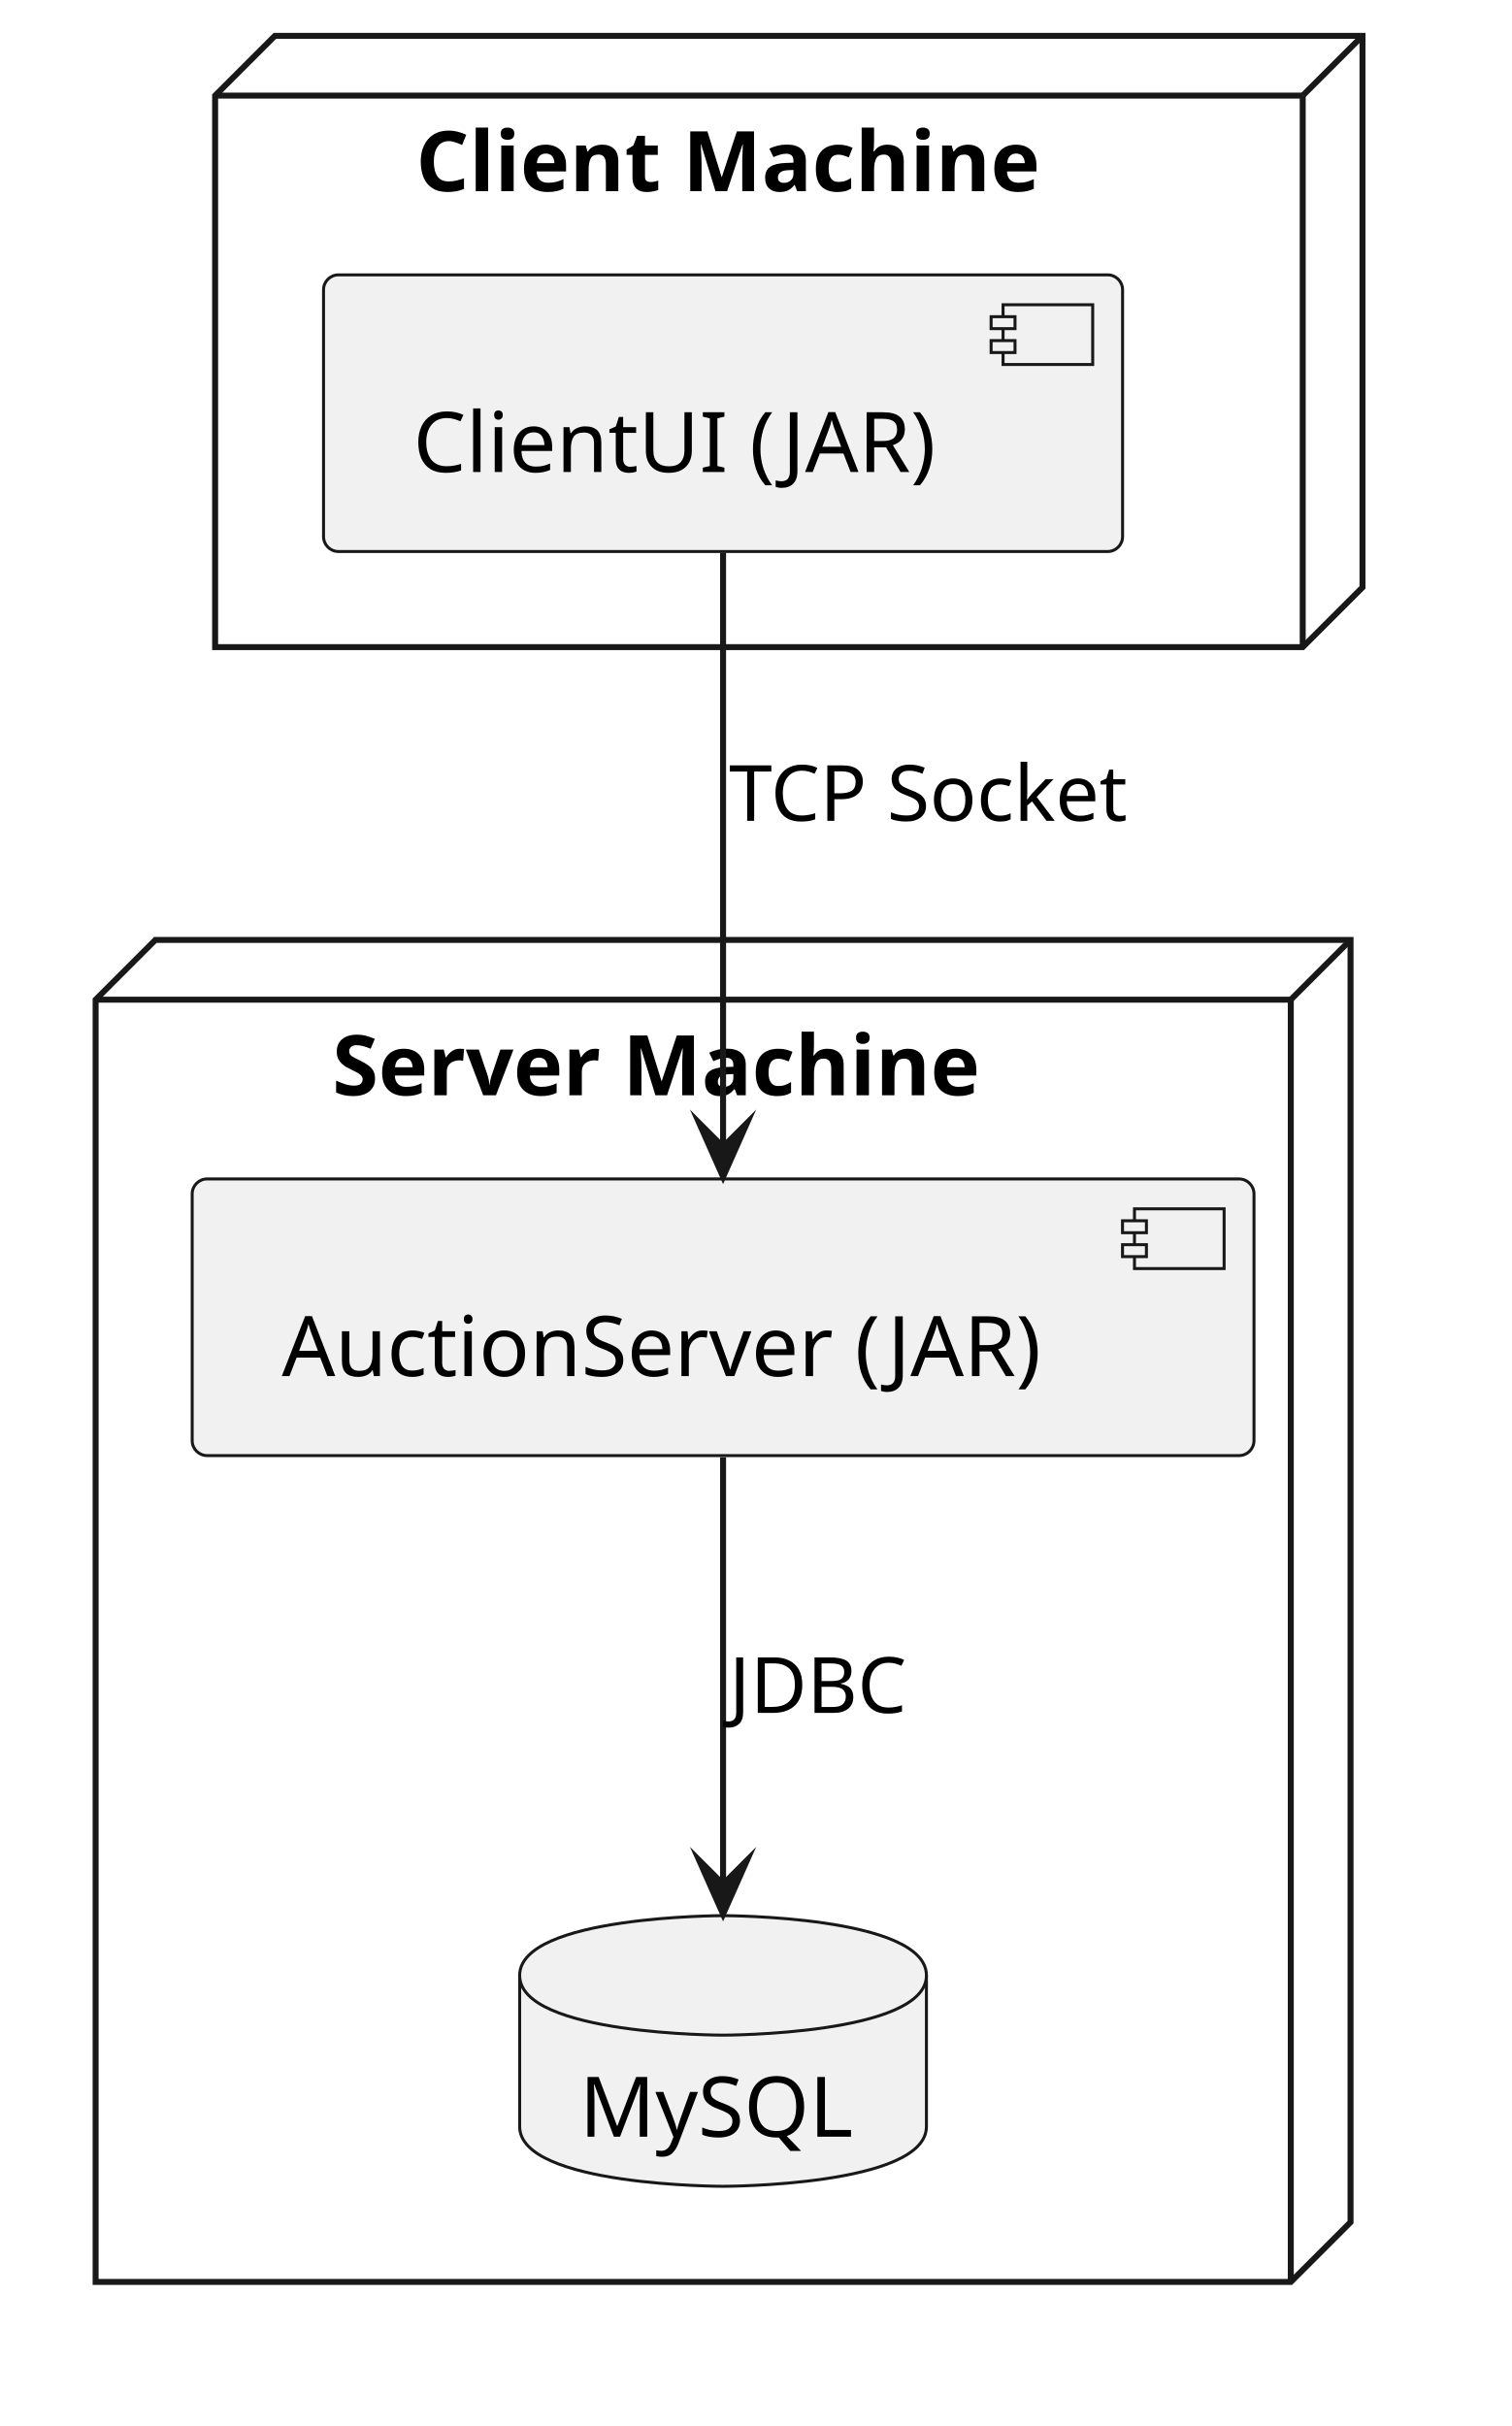
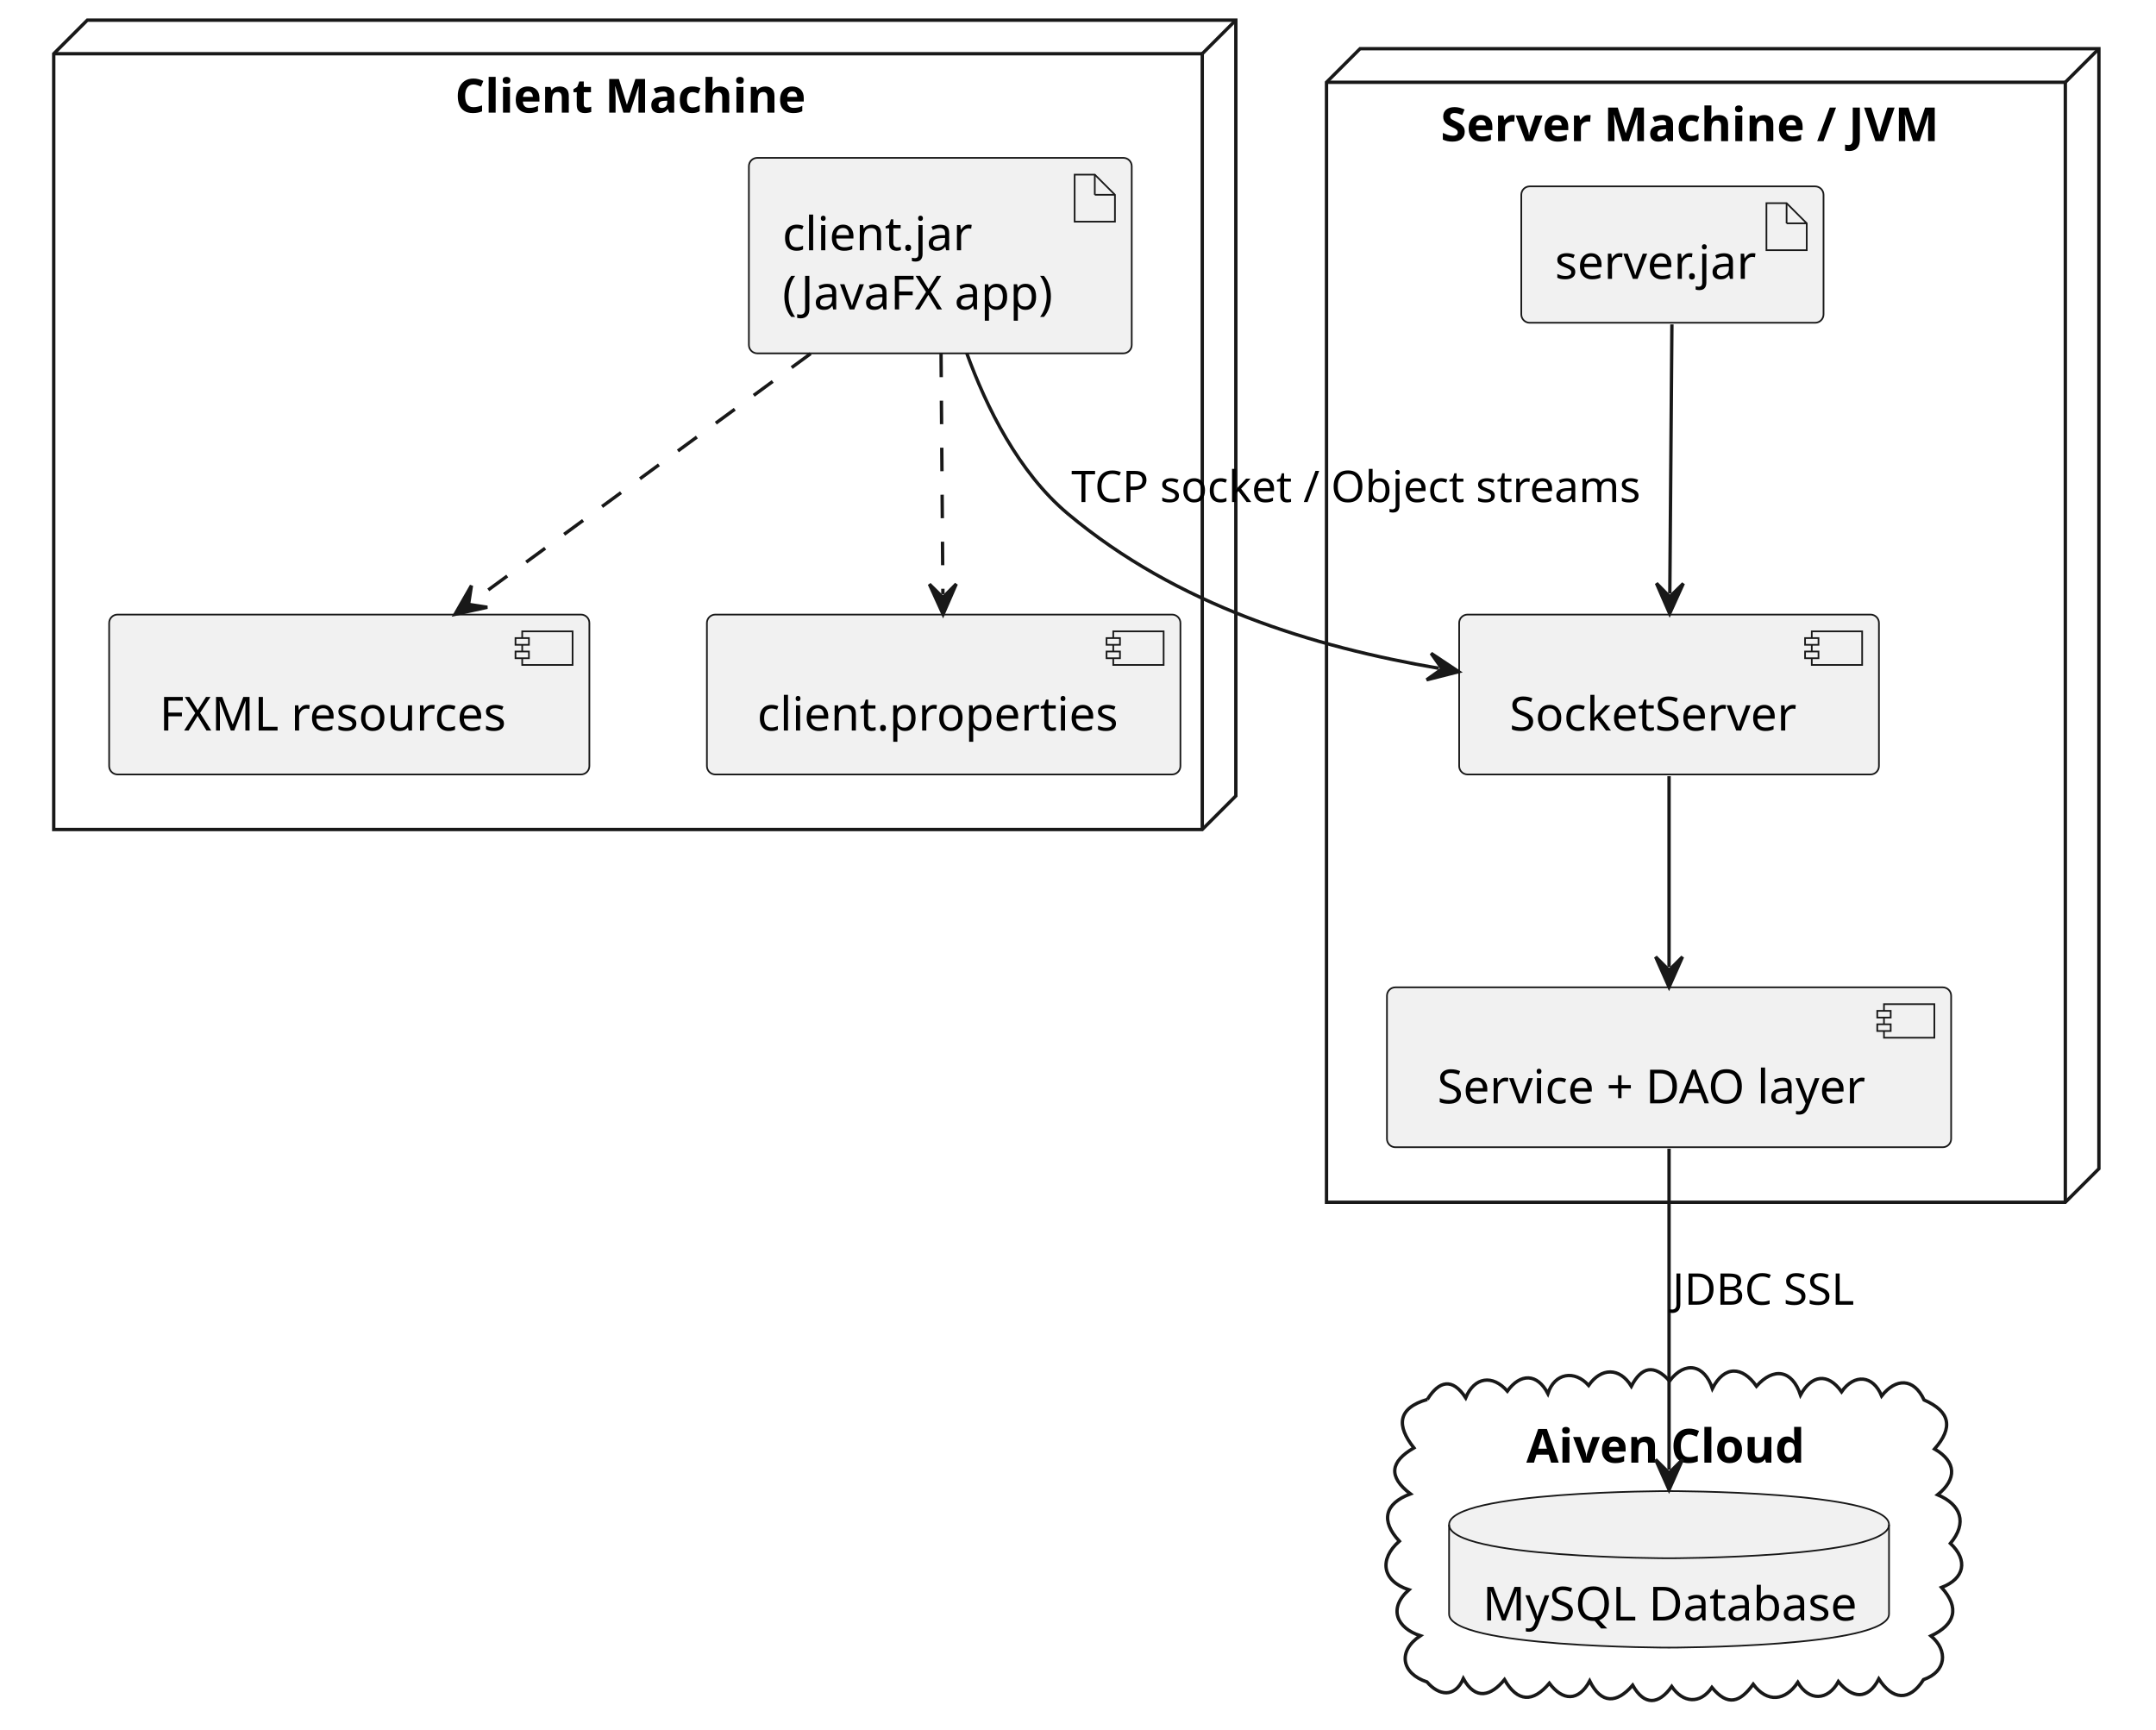
- <svg xmlns="http://www.w3.org/2000/svg" contentStyleType="text/css" data-diagram-type="DESCRIPTION" height="406px" preserveAspectRatio="none" style="width:253px;height:406px;background:#FFFFFF;" version="1.1" viewBox="0 0 253 406" width="253px" zoomAndPan="magnify">
+ <svg xmlns="http://www.w3.org/2000/svg" contentStyleType="text/css" height="515px" preserveAspectRatio="none" style="width:642px;height:515px;background:#FFFFFF;" version="1.1" viewBox="0 0 642 515" width="642px" zoomAndPan="magnify">
  <defs />
  <g>
-     <g class="cluster" data-qualified-name="Client Machine" data-source-line="1" id="ent0001">
-       <polygon fill="none" points="36,16,46,6,228,6,228,98.3,218,108.3,36,108.3,36,16" style="stroke:#181818;stroke-width:1;stroke-linejoin:miter;stroke-miterlimit:10;" />
-       <line style="stroke:#181818;stroke-width:1;" x1="218" x2="228" y1="16" y2="6" />
-       <line style="stroke:#181818;stroke-width:1;" x1="36" x2="218" y1="16" y2="16" />
-       <line style="stroke:#181818;stroke-width:1;" x1="218" x2="218" y1="16" y2="108.3" />
-       <text fill="#000000" font-family="sans-serif" font-size="14" font-weight="700" lengthAdjust="spacing" textLength="116.806" x="69.597" y="31.995">Client Machine</text>
+     <g id="cluster_ClientNode">
+       <polygon fill="none" points="16,16,26,6,368,6,368,237,358,247,16,247,16,16" style="stroke:#181818;stroke-width:1.0;" />
+       <line style="stroke:#181818;stroke-width:1.0;" x1="358" x2="368" y1="16" y2="6" />
+       <line style="stroke:#181818;stroke-width:1.0;" x1="16" x2="358" y1="16" y2="16" />
+       <line style="stroke:#181818;stroke-width:1.0;" x1="358" x2="358" y1="16" y2="247" />
+       <text fill="#000000" font-family="sans-serif" font-size="14" font-weight="bold" lengthAdjust="spacing" textLength="105" x="135.5" y="33.533">Client Machine</text>
    </g>
-     <g class="cluster" data-qualified-name="Server Machine" data-source-line="4" id="ent0003">
-       <polygon fill="none" points="16,167.3,26,157.3,226,157.3,226,371.89,216,381.89,16,381.89,16,167.3" style="stroke:#181818;stroke-width:1;stroke-linejoin:miter;stroke-miterlimit:10;" />
-       <line style="stroke:#181818;stroke-width:1;" x1="216" x2="226" y1="167.3" y2="157.3" />
-       <line style="stroke:#181818;stroke-width:1;" x1="16" x2="216" y1="167.3" y2="167.3" />
-       <line style="stroke:#181818;stroke-width:1;" x1="216" x2="216" y1="167.3" y2="381.89" />
-       <text fill="#000000" font-family="sans-serif" font-size="14" font-weight="700" lengthAdjust="spacing" textLength="122.787" x="55.606" y="183.295">Server Machine</text>
+     <g id="cluster_ServerNode">
+       <polygon fill="none" points="395,24.5,405,14.5,625,14.5,625,348,615,358,395,358,395,24.5" style="stroke:#181818;stroke-width:1.0;" />
+       <line style="stroke:#181818;stroke-width:1.0;" x1="615" x2="625" y1="24.5" y2="14.5" />
+       <line style="stroke:#181818;stroke-width:1.0;" x1="395" x2="615" y1="24.5" y2="24.5" />
+       <line style="stroke:#181818;stroke-width:1.0;" x1="615" x2="615" y1="24.5" y2="358" />
+       <text fill="#000000" font-family="sans-serif" font-size="14" font-weight="bold" lengthAdjust="spacing" textLength="154" x="429" y="42.033">Server Machine / JVM</text>
    </g>
-     <g class="entity" data-qualified-name="Client Machine.clientApp" data-source-line="2" id="ent0002">
-       <rect fill="#F1F1F1" height="46.297" rx="2.5" ry="2.5" style="stroke:#181818;stroke-width:0.5;" width="133.714" x="54.14" y="46" />
-       <rect fill="#F1F1F1" height="10" style="stroke:#181818;stroke-width:0.5;" width="15" x="167.854" y="51" />
-       <rect fill="#F1F1F1" height="2" style="stroke:#181818;stroke-width:0.5;" width="4" x="165.854" y="53" />
-       <rect fill="#F1F1F1" height="2" style="stroke:#181818;stroke-width:0.5;" width="4" x="165.854" y="57" />
-       <text fill="#000000" font-family="sans-serif" font-size="14" lengthAdjust="spacing" textLength="93.714" x="69.14" y="78.995">ClientUI (JAR)</text>
+     <g id="cluster_Aiven">
+       <path d="M425.028,416.704 C428.504,411.137 432.479,410.153 436.445,416.223 C439.038,409.986 444.454,409.212 448.852,414.235 C452.717,408.868 457.741,408.871 460.918,414.958 C462.93,408.8 468.877,407.848 473.057,412.531 C476.763,407.207 482.284,407.087 485.773,412.782 C488.813,406.89 492.597,406.186 497.15,411.205 C501.82,405.035 507.577,406.393 509.907,413.461 C513.44,406.551 518.813,406.746 523.031,412.766 C528.148,407.009 533.665,407.903 536.143,415.38 C539.37,409.476 544.224,408.582 548.369,414.426 C552.144,409.022 557.745,409.418 560.306,415.669 C564.502,410.304 569.87,410.252 572.936,416.862 C580.803,420.335 581.651,425.112 576.06,431.464 C582.614,435.26 582.73,440.472 576.977,445.096 C583.951,448.041 585.89,453.459 580.777,459.575 C586.143,464.591 584.967,470.112 578.153,472.692 C583.663,478.855 582.162,483.738 574.995,487.129 C580.168,491.516 579.56,497.78 572.783,500.134 C568.562,506.794 563.485,506.18 559.461,499.93 C556.168,506.377 551.464,505.693 547.415,500.728 C544.32,506.466 538.647,506.648 535.338,500.954 C531.664,506.517 526.209,507.124 522.061,501.519 C518.164,506.865 514.515,508.243 509.766,502.46 C506.221,507.618 501.108,507.062 497.793,502.185 C493.911,507.626 489.66,507.999 486.163,501.802 C481.48,507.269 476.824,507.503 473.369,500.538 C470.068,506.728 465.302,506.516 461.358,501.21 C456.483,507.042 451.87,506.885 448,500.142 C444.058,504.957 439.411,506.474 435.748,499.843 C433.188,505.693 428.396,504.899 424.925,500.836 C417.321,498.329 416.05,491.666 422.943,487.072 C415.952,484.819 413.255,478.946 419.538,473.389 C411.534,470.798 410.546,464.292 416.682,458.912 C411.073,452.882 412.252,447.73 419.988,444.834 C413.28,439.688 413.962,435.237 421.027,431.136 C415.823,424.598 416.06,419.313 425.028,416.704 " fill="none" style="stroke:#181818;stroke-width:1.0;" />
+       <text fill="#000000" font-family="sans-serif" font-size="14" font-weight="bold" lengthAdjust="spacing" textLength="85" x="454.5" y="435.533">Aiven Cloud</text>
    </g>
-     <g class="entity" data-qualified-name="Server Machine.serverApp" data-source-line="5" id="ent0004">
-       <rect fill="#F1F1F1" height="46.297" rx="2.5" ry="2.5" style="stroke:#181818;stroke-width:0.5;" width="177.683" x="32.16" y="197.3" />
-       <rect fill="#F1F1F1" height="10" style="stroke:#181818;stroke-width:0.5;" width="15" x="189.843" y="202.3" />
-       <rect fill="#F1F1F1" height="2" style="stroke:#181818;stroke-width:0.5;" width="4" x="187.843" y="204.3" />
-       <rect fill="#F1F1F1" height="2" style="stroke:#181818;stroke-width:0.5;" width="4" x="187.843" y="208.3" />
-       <text fill="#000000" font-family="sans-serif" font-size="14" lengthAdjust="spacing" textLength="137.683" x="47.16" y="230.295">AuctionServer (JAR)</text>
+     <g id="elem_ClientJar">
+       <rect fill="#F1F1F1" height="58.219" rx="2.5" ry="2.5" style="stroke:#181818;stroke-width:0.5;" width="114" x="223" y="47" />
+       <polygon fill="#F1F1F1" points="320,52,320,66,332,66,332,58,326,52,320,52" style="stroke:#181818;stroke-width:0.5;" />
+       <line style="stroke:#181818;stroke-width:0.5;" x1="326" x2="326" y1="52" y2="58" />
+       <line style="stroke:#181818;stroke-width:0.5;" x1="332" x2="326" y1="58" y2="58" />
+       <text fill="#000000" font-family="sans-serif" font-size="14" lengthAdjust="spacing" textLength="53" x="233" y="74.533">client.jar</text>
+       <text fill="#000000" font-family="sans-serif" font-size="14" lengthAdjust="spacing" textLength="84" x="233" y="92.143">(JavaFX app)</text>
    </g>
-     <g class="entity" data-qualified-name="Server Machine.db" data-source-line="6" id="ent0005">
-       <path d="M86.96,330.59 C86.96,320.59 120.995,320.59 120.995,320.59 C120.995,320.59 155.03,320.59 155.03,330.59 L155.03,355.887 C155.03,365.887 120.995,365.887 120.995,365.887 C120.995,365.887 86.96,365.887 86.96,355.887 L86.96,330.59" fill="#F1F1F1" style="stroke:#181818;stroke-width:0.5;" />
-       <path d="M86.96,330.59 C86.96,340.59 120.995,340.59 120.995,340.59 C120.995,340.59 155.03,340.59 155.03,330.59" fill="none" style="stroke:#181818;stroke-width:0.5;" />
-       <text fill="#000000" font-family="sans-serif" font-size="14" lengthAdjust="spacing" textLength="48.07" x="96.96" y="357.585">MySQL</text>
+     <g id="elem_FXML">
+       <rect fill="#F1F1F1" height="47.609" rx="2.5" ry="2.5" style="stroke:#181818;stroke-width:0.5;" width="143" x="32.5" y="183" />
+       <rect fill="#F1F1F1" height="10" style="stroke:#181818;stroke-width:0.5;" width="15" x="155.5" y="188" />
+       <rect fill="#F1F1F1" height="2" style="stroke:#181818;stroke-width:0.5;" width="4" x="153.5" y="190" />
+       <rect fill="#F1F1F1" height="2" style="stroke:#181818;stroke-width:0.5;" width="4" x="153.5" y="194" />
+       <text fill="#000000" font-family="sans-serif" font-size="14" lengthAdjust="spacing" textLength="103" x="47.5" y="217.533">FXML resources</text>
    </g>
-     <g class="link" data-entity-1="ent0002" data-entity-2="ent0004" data-link-type="dependency" data-source-line="8" id="lnk6">
-       <path d="M121,92.5 C121,120.64 121,163.72 121,191.94" fill="none" id="clientApp-to-serverApp" style="stroke:#181818;stroke-width:1;" />
-       <polygon fill="#181818" points="121,196.94,125,187.94,121,191.94,117,187.94,121,196.94" style="stroke:#181818;stroke-width:1;stroke-linejoin:miter;stroke-miterlimit:10;" />
-       <text fill="#000000" font-family="sans-serif" font-size="13" lengthAdjust="spacing" textLength="72.966" x="122" y="137.367">TCP Socket</text>
+     <g id="elem_ClientProps">
+       <rect fill="#F1F1F1" height="47.609" rx="2.5" ry="2.5" style="stroke:#181818;stroke-width:0.5;" width="141" x="210.5" y="183" />
+       <rect fill="#F1F1F1" height="10" style="stroke:#181818;stroke-width:0.5;" width="15" x="331.5" y="188" />
+       <rect fill="#F1F1F1" height="2" style="stroke:#181818;stroke-width:0.5;" width="4" x="329.5" y="190" />
+       <rect fill="#F1F1F1" height="2" style="stroke:#181818;stroke-width:0.5;" width="4" x="329.5" y="194" />
+       <text fill="#000000" font-family="sans-serif" font-size="14" lengthAdjust="spacing" textLength="101" x="225.5" y="217.533">client.properties</text>
    </g>
-     <g class="link" data-entity-1="ent0004" data-entity-2="ent0005" data-link-type="dependency" data-source-line="9" id="lnk7">
-       <path d="M121,243.88 C121,265.72 121,293.68 121,315.33" fill="none" id="serverApp-to-db" style="stroke:#181818;stroke-width:1;" />
-       <polygon fill="#181818" points="121,320.33,125,311.33,121,315.33,117,311.33,121,320.33" style="stroke:#181818;stroke-width:1;stroke-linejoin:miter;stroke-miterlimit:10;" />
-       <text fill="#000000" font-family="sans-serif" font-size="13" lengthAdjust="spacing" textLength="31.84" x="122" y="286.657">JDBC</text>
+     <g id="elem_ServerJar">
+       <rect fill="#F1F1F1" height="40.609" rx="2.5" ry="2.5" style="stroke:#181818;stroke-width:0.5;" width="90" x="453" y="55.5" />
+       <polygon fill="#F1F1F1" points="526,60.5,526,74.5,538,74.5,538,66.5,532,60.5,526,60.5" style="stroke:#181818;stroke-width:0.5;" />
+       <line style="stroke:#181818;stroke-width:0.5;" x1="532" x2="532" y1="60.5" y2="66.5" />
+       <line style="stroke:#181818;stroke-width:0.5;" x1="538" x2="532" y1="66.5" y2="66.5" />
+       <text fill="#000000" font-family="sans-serif" font-size="14" lengthAdjust="spacing" textLength="60" x="463" y="83.033">server.jar</text>
+     </g>
+     <g id="elem_SocketServer">
+       <rect fill="#F1F1F1" height="47.609" rx="2.5" ry="2.5" style="stroke:#181818;stroke-width:0.5;" width="125" x="434.5" y="183" />
+       <rect fill="#F1F1F1" height="10" style="stroke:#181818;stroke-width:0.5;" width="15" x="539.5" y="188" />
+       <rect fill="#F1F1F1" height="2" style="stroke:#181818;stroke-width:0.5;" width="4" x="537.5" y="190" />
+       <rect fill="#F1F1F1" height="2" style="stroke:#181818;stroke-width:0.5;" width="4" x="537.5" y="194" />
+       <text fill="#000000" font-family="sans-serif" font-size="14" lengthAdjust="spacing" textLength="85" x="449.5" y="217.533">SocketServer</text>
+     </g>
+     <g id="elem_ServerLogic">
+       <rect fill="#F1F1F1" height="47.609" rx="2.5" ry="2.5" style="stroke:#181818;stroke-width:0.5;" width="168" x="413" y="294" />
+       <rect fill="#F1F1F1" height="10" style="stroke:#181818;stroke-width:0.5;" width="15" x="561" y="299" />
+       <rect fill="#F1F1F1" height="2" style="stroke:#181818;stroke-width:0.5;" width="4" x="559" y="301" />
+       <rect fill="#F1F1F1" height="2" style="stroke:#181818;stroke-width:0.5;" width="4" x="559" y="305" />
+       <text fill="#000000" font-family="sans-serif" font-size="14" lengthAdjust="spacing" textLength="128" x="428" y="328.533">Service + DAO layer</text>
+     </g>
+     <g id="elem_DB">
+       <path d="M431.5,454 C431.5,444 497,444 497,444 C497,444 562.5,444 562.5,454 L562.5,480.609 C562.5,490.609 497,490.609 497,490.609 C497,490.609 431.5,490.609 431.5,480.609 L431.5,454 " fill="#F1F1F1" style="stroke:#181818;stroke-width:0.5;" />
+       <path d="M431.5,454 C431.5,464 497,464 497,464 C497,464 562.5,464 562.5,454 " fill="none" style="stroke:#181818;stroke-width:0.5;" />
+       <text fill="#000000" font-family="sans-serif" font-size="14" lengthAdjust="spacing" textLength="111" x="441.5" y="482.533">MySQL Database</text>
+     </g>
+     <g id="link_ClientJar_SocketServer">
+       <path d="M287.87,105.16 C293.73,121.28 303.3,140.68 318,153 C350.67,180.37 391.086,192.597 428.436,198.997 " fill="none" id="ClientJar-to-SocketServer" style="stroke:#181818;stroke-width:1.0;" />
+       <polygon fill="#181818" points="434.35,200.01,426.155,194.547,429.422,199.166,424.804,202.433,434.35,200.01" style="stroke:#181818;stroke-width:1.0;" />
+       <text fill="#000000" font-family="sans-serif" font-size="13" lengthAdjust="spacing" textLength="169" x="319" y="149.495">TCP socket / Object streams</text>
+     </g>
+     <g id="link_ServerJar_SocketServer">
+       <path d="M497.85,96.59 C497.67,119.71 497.416,152.11 497.226,176.72 " fill="none" id="ServerJar-to-SocketServer" style="stroke:#181818;stroke-width:1.0;" />
+       <polygon fill="#181818" points="497.18,182.72,501.249,173.751,497.219,177.72,493.25,173.689,497.18,182.72" style="stroke:#181818;stroke-width:1.0;" />
+     </g>
+     <g id="link_SocketServer_ServerLogic">
+       <path d="M497,231.12 C497,249.61 497,269.43 497,287.92 " fill="none" id="SocketServer-to-ServerLogic" style="stroke:#181818;stroke-width:1.0;" />
+       <polygon fill="#181818" points="497,293.92,501,284.92,497,288.92,493,284.92,497,293.92" style="stroke:#181818;stroke-width:1.0;" />
+     </g>
+     <g id="link_ServerLogic_DB">
+       <path d="M497,342.05 C497,369.76 497,409.98 497,437.61 " fill="none" id="ServerLogic-to-DB" style="stroke:#181818;stroke-width:1.0;" />
+       <polygon fill="#181818" points="497,443.61,501,434.61,497,438.61,493,434.61,497,443.61" style="stroke:#181818;stroke-width:1.0;" />
+       <text fill="#000000" font-family="sans-serif" font-size="13" lengthAdjust="spacing" textLength="62" x="498" y="388.495">JDBC SSL</text>
+     </g>
+     <g id="link_ClientJar_FXML">
+       <path d="M241.38,105.31 C209.6,128.6 169.969,157.643 140.329,179.373 " fill="none" id="ClientJar-to-FXML" style="stroke:#181818;stroke-width:1.0;stroke-dasharray:7.0,7.0;" />
+       <polygon fill="#181818" points="135.49,182.92,145.113,180.825,139.522,179.964,140.383,174.373,135.49,182.92" style="stroke:#181818;stroke-width:1.0;" />
+     </g>
+     <g id="link_ClientJar_ClientProps">
+       <path d="M280.22,105.31 C280.4,128.6 280.603,155.19 280.773,176.92 " fill="none" id="ClientJar-to-ClientProps" style="stroke:#181818;stroke-width:1.0;stroke-dasharray:7.0,7.0;" />
+       <polygon fill="#181818" points="280.82,182.92,284.75,173.889,280.781,177.92,276.75,173.952,280.82,182.92" style="stroke:#181818;stroke-width:1.0;" />
    </g>
  </g>
</svg>
